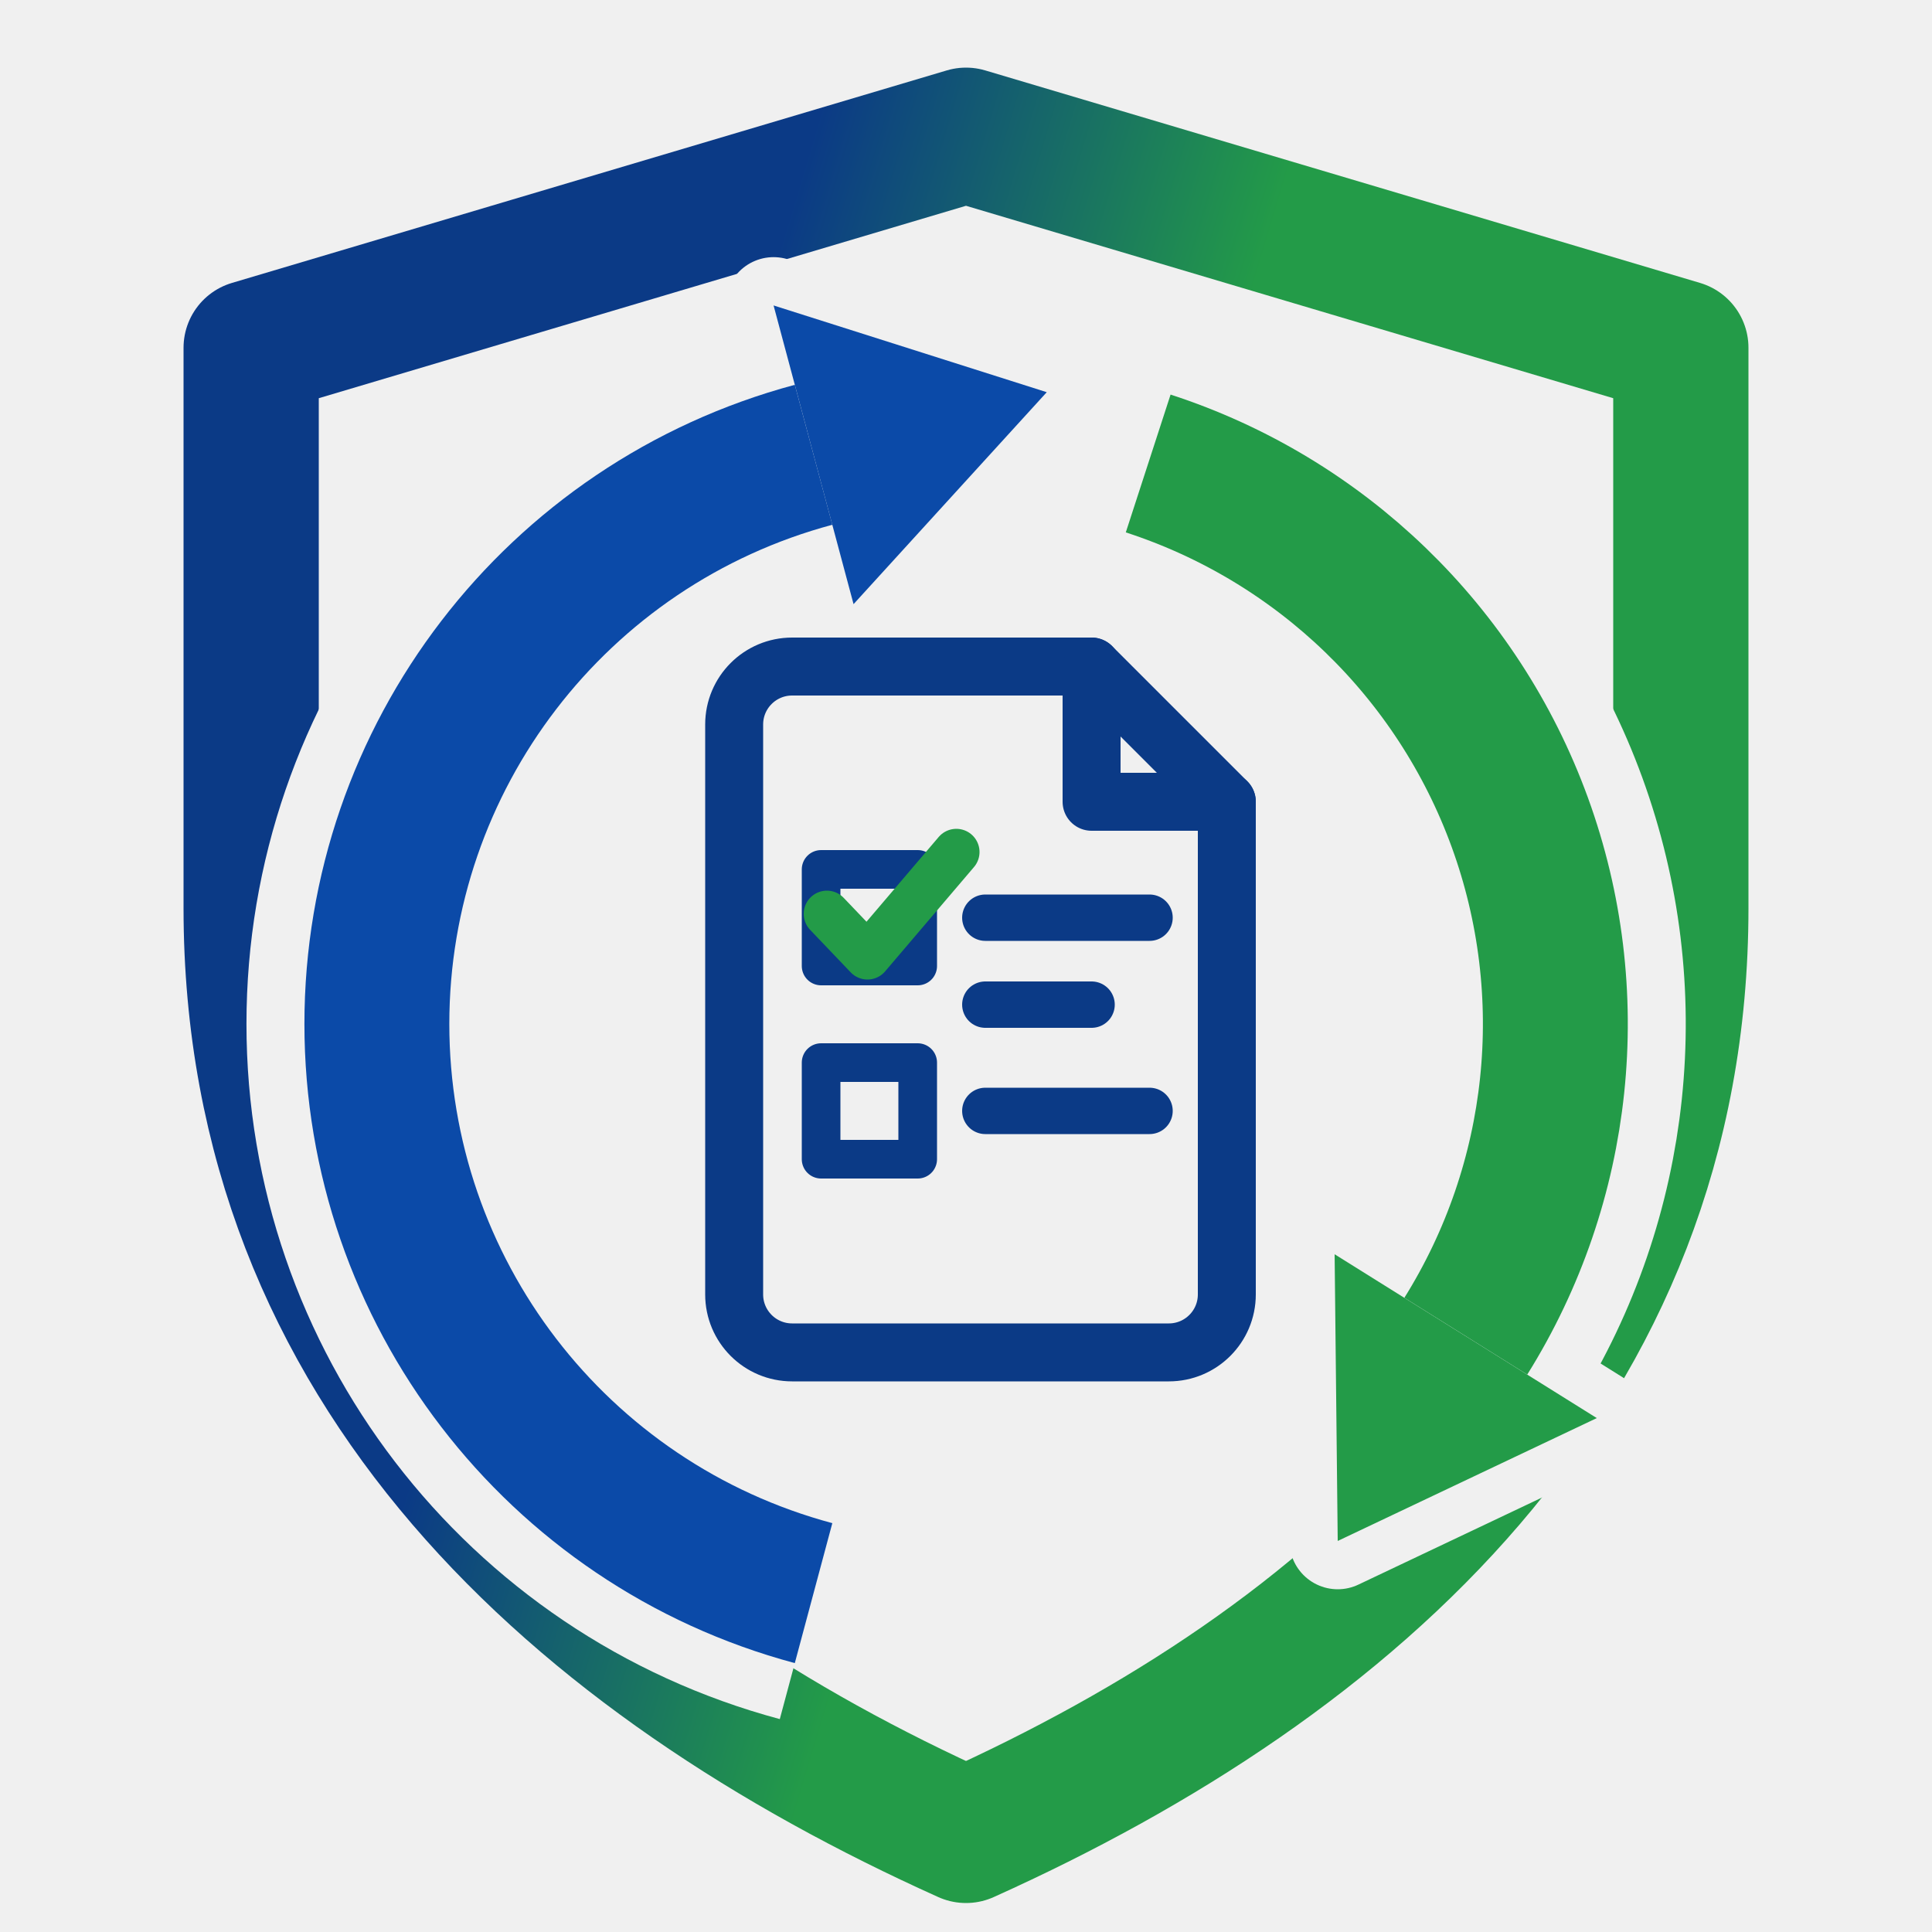
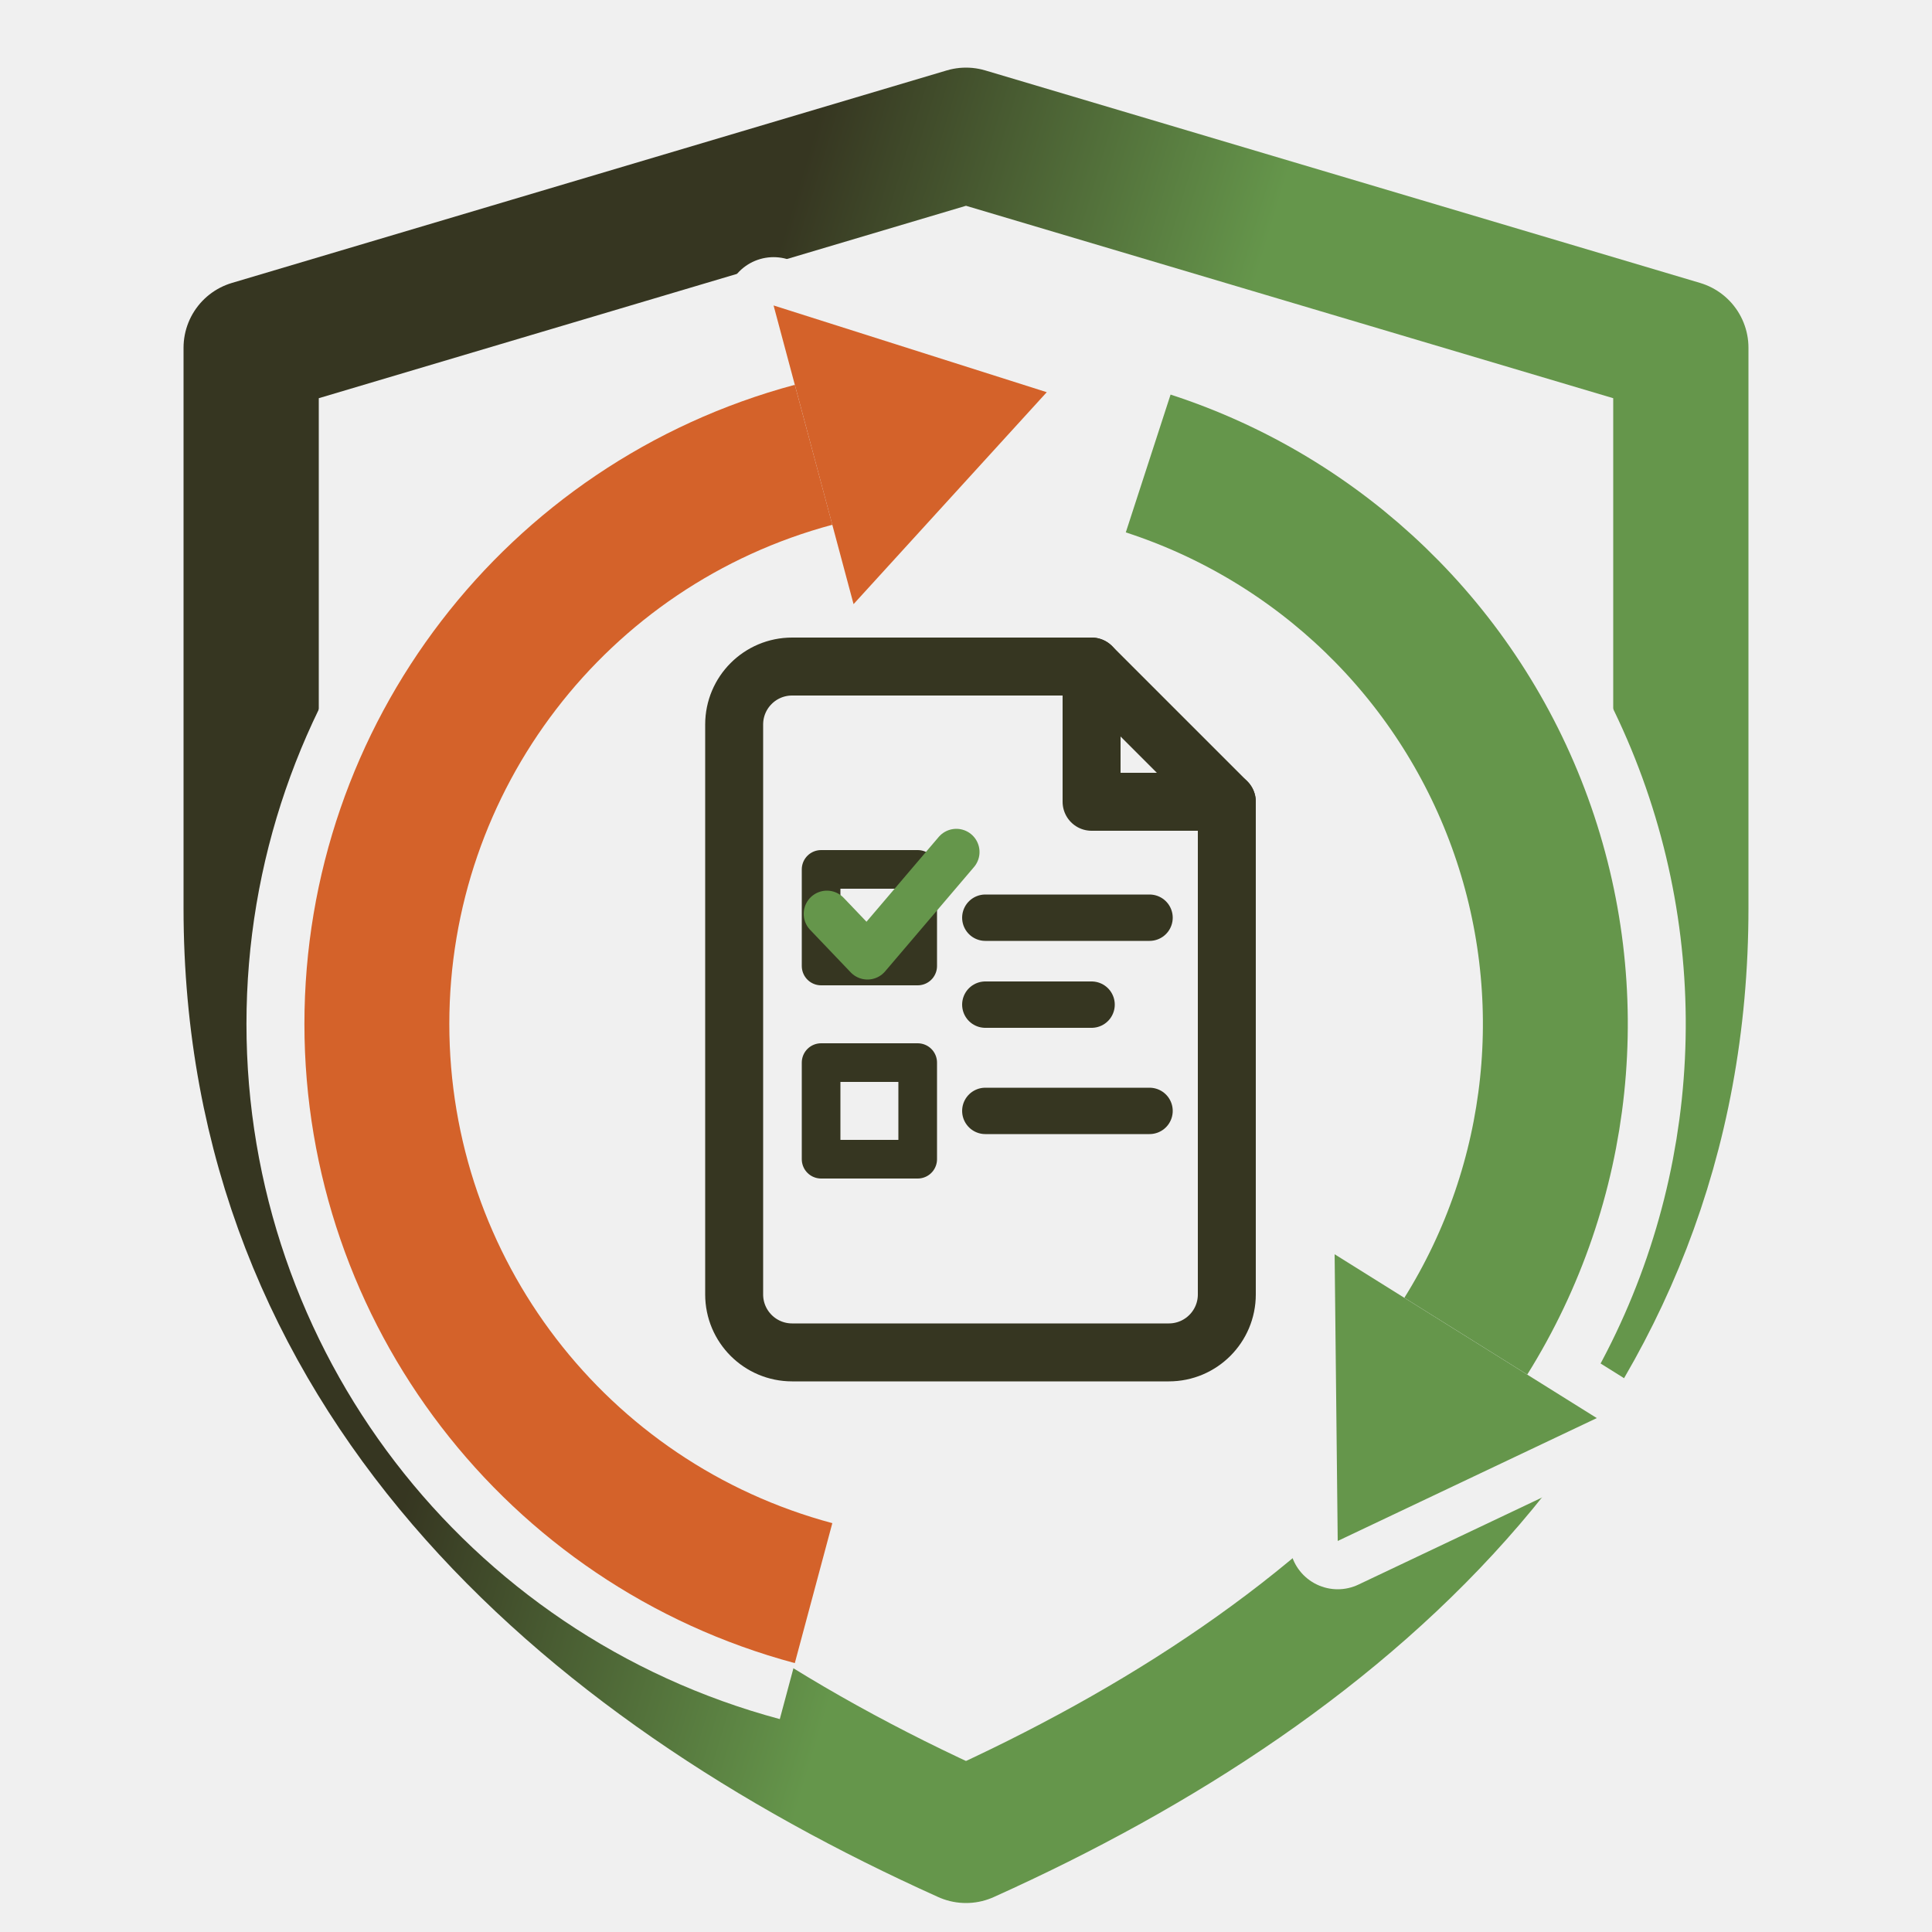
<svg xmlns="http://www.w3.org/2000/svg" viewBox="0 0 100 100">
-   <style>.mk-a{fill:#0b4aa8}.mk-as{stroke:#0b4aa8}.mk-v{fill:#239b48}.mk-vs{stroke:#239b48}.mk-ds{stroke:#0b3a86}.mk-e0{stop-color:#0b3a86}.mk-e1{stop-color:#239b48}@media (prefers-color-scheme:dark){.mk-a{fill:#5b8def}.mk-as{stroke:#5b8def}.mk-v{fill:#4cc26f}.mk-vs{stroke:#4cc26f}.mk-ds{stroke:#8fb2f5}.mk-e0{stop-color:#8fb2f5}.mk-e1{stop-color:#4cc26f}}</style>
+   <style>.mk-a{fill:#d4622a}.mk-as{stroke:#d4622a}.mk-v{fill:#65964b}.mk-vs{stroke:#65964b}.mk-ds{stroke:#363621}.mk-e0{stop-color:#363621}.mk-e1{stop-color:#65964b}@media (prefers-color-scheme:dark){.mk-a{fill:#ec8a50}.mk-as{stroke:#ec8a50}.mk-v{fill:#8cc26e}.mk-vs{stroke:#8cc26e}.mk-ds{stroke:#f2f0e3}.mk-e0{stop-color:#f2f0e3}.mk-e1{stop-color:#8cc26e}}</style>
  <defs>
    <linearGradient id="mg" x1="0" y1="0" x2="1" y2="0.35">
      <stop offset="0.35" class="mk-e0" />
      <stop offset="0.65" class="mk-e1" />
    </linearGradient>
    <mask id="mk">
      <rect width="100" height="100" fill="#fff" />
      <g fill="none" stroke="#000" stroke-width="13.5">
        <path d="M42.11 82.46A30.5 30.5 0 0 1 42.11 23.54" />
        <path d="M59.43 23.99A30.5 30.5 0 0 1 75.87 69.16" />
      </g>
      <g fill="#000" stroke="#000" stroke-width="5" stroke-linejoin="round">
        <path d="M54.18 20.3L40.04 15.81L44.18 31.27Z" />
        <path d="M69.24 79.76L82.65 73.4L69.08 64.92Z" />
      </g>
    </mask>
  </defs>
  <path d="M50 7L87 18V47C87 71 70 86 50 95C30 86 13 71 13 47V18Z" fill="none" stroke="url(#mg)" stroke-width="7" stroke-linejoin="round" mask="url(#mk)" />
  <path d="M42.11 82.46A30.5 30.5 0 0 1 42.11 23.54" fill="none" class="mk-as" stroke-width="7.5" />
  <path d="M54.18 20.3L40.04 15.81L44.18 31.27Z" class="mk-a" />
  <path d="M59.43 23.99A30.5 30.5 0 0 1 75.87 69.16" fill="none" class="mk-vs" stroke-width="7.5" />
  <path d="M69.24 79.76L82.65 73.4L69.08 64.92Z" class="mk-v" />
  <g fill="none" class="mk-ds" stroke-width="3" stroke-linejoin="round" stroke-linecap="round">
    <path d="M38 37.5a3 3 0 0 1 3-3H56.5L63.5 41.5V67a3 3 0 0 1-3 3H41a3 3 0 0 1-3-3Z" />
    <path d="M56.5 34.5V41.5H63.5" />
    <path d="M42.5 45h5v5h-5ZM42.5 55h5v5h-5Z" stroke-width="2" />
    <path d="M51 47.5H59.5M51 52H56.5M51 57.5H59.5" stroke-width="2.4" />
  </g>
  <path d="M42.8 47.3l2.1 2.2 4.6-5.4" fill="none" class="mk-vs" stroke-width="2.4" stroke-linecap="round" stroke-linejoin="round" />
</svg>
